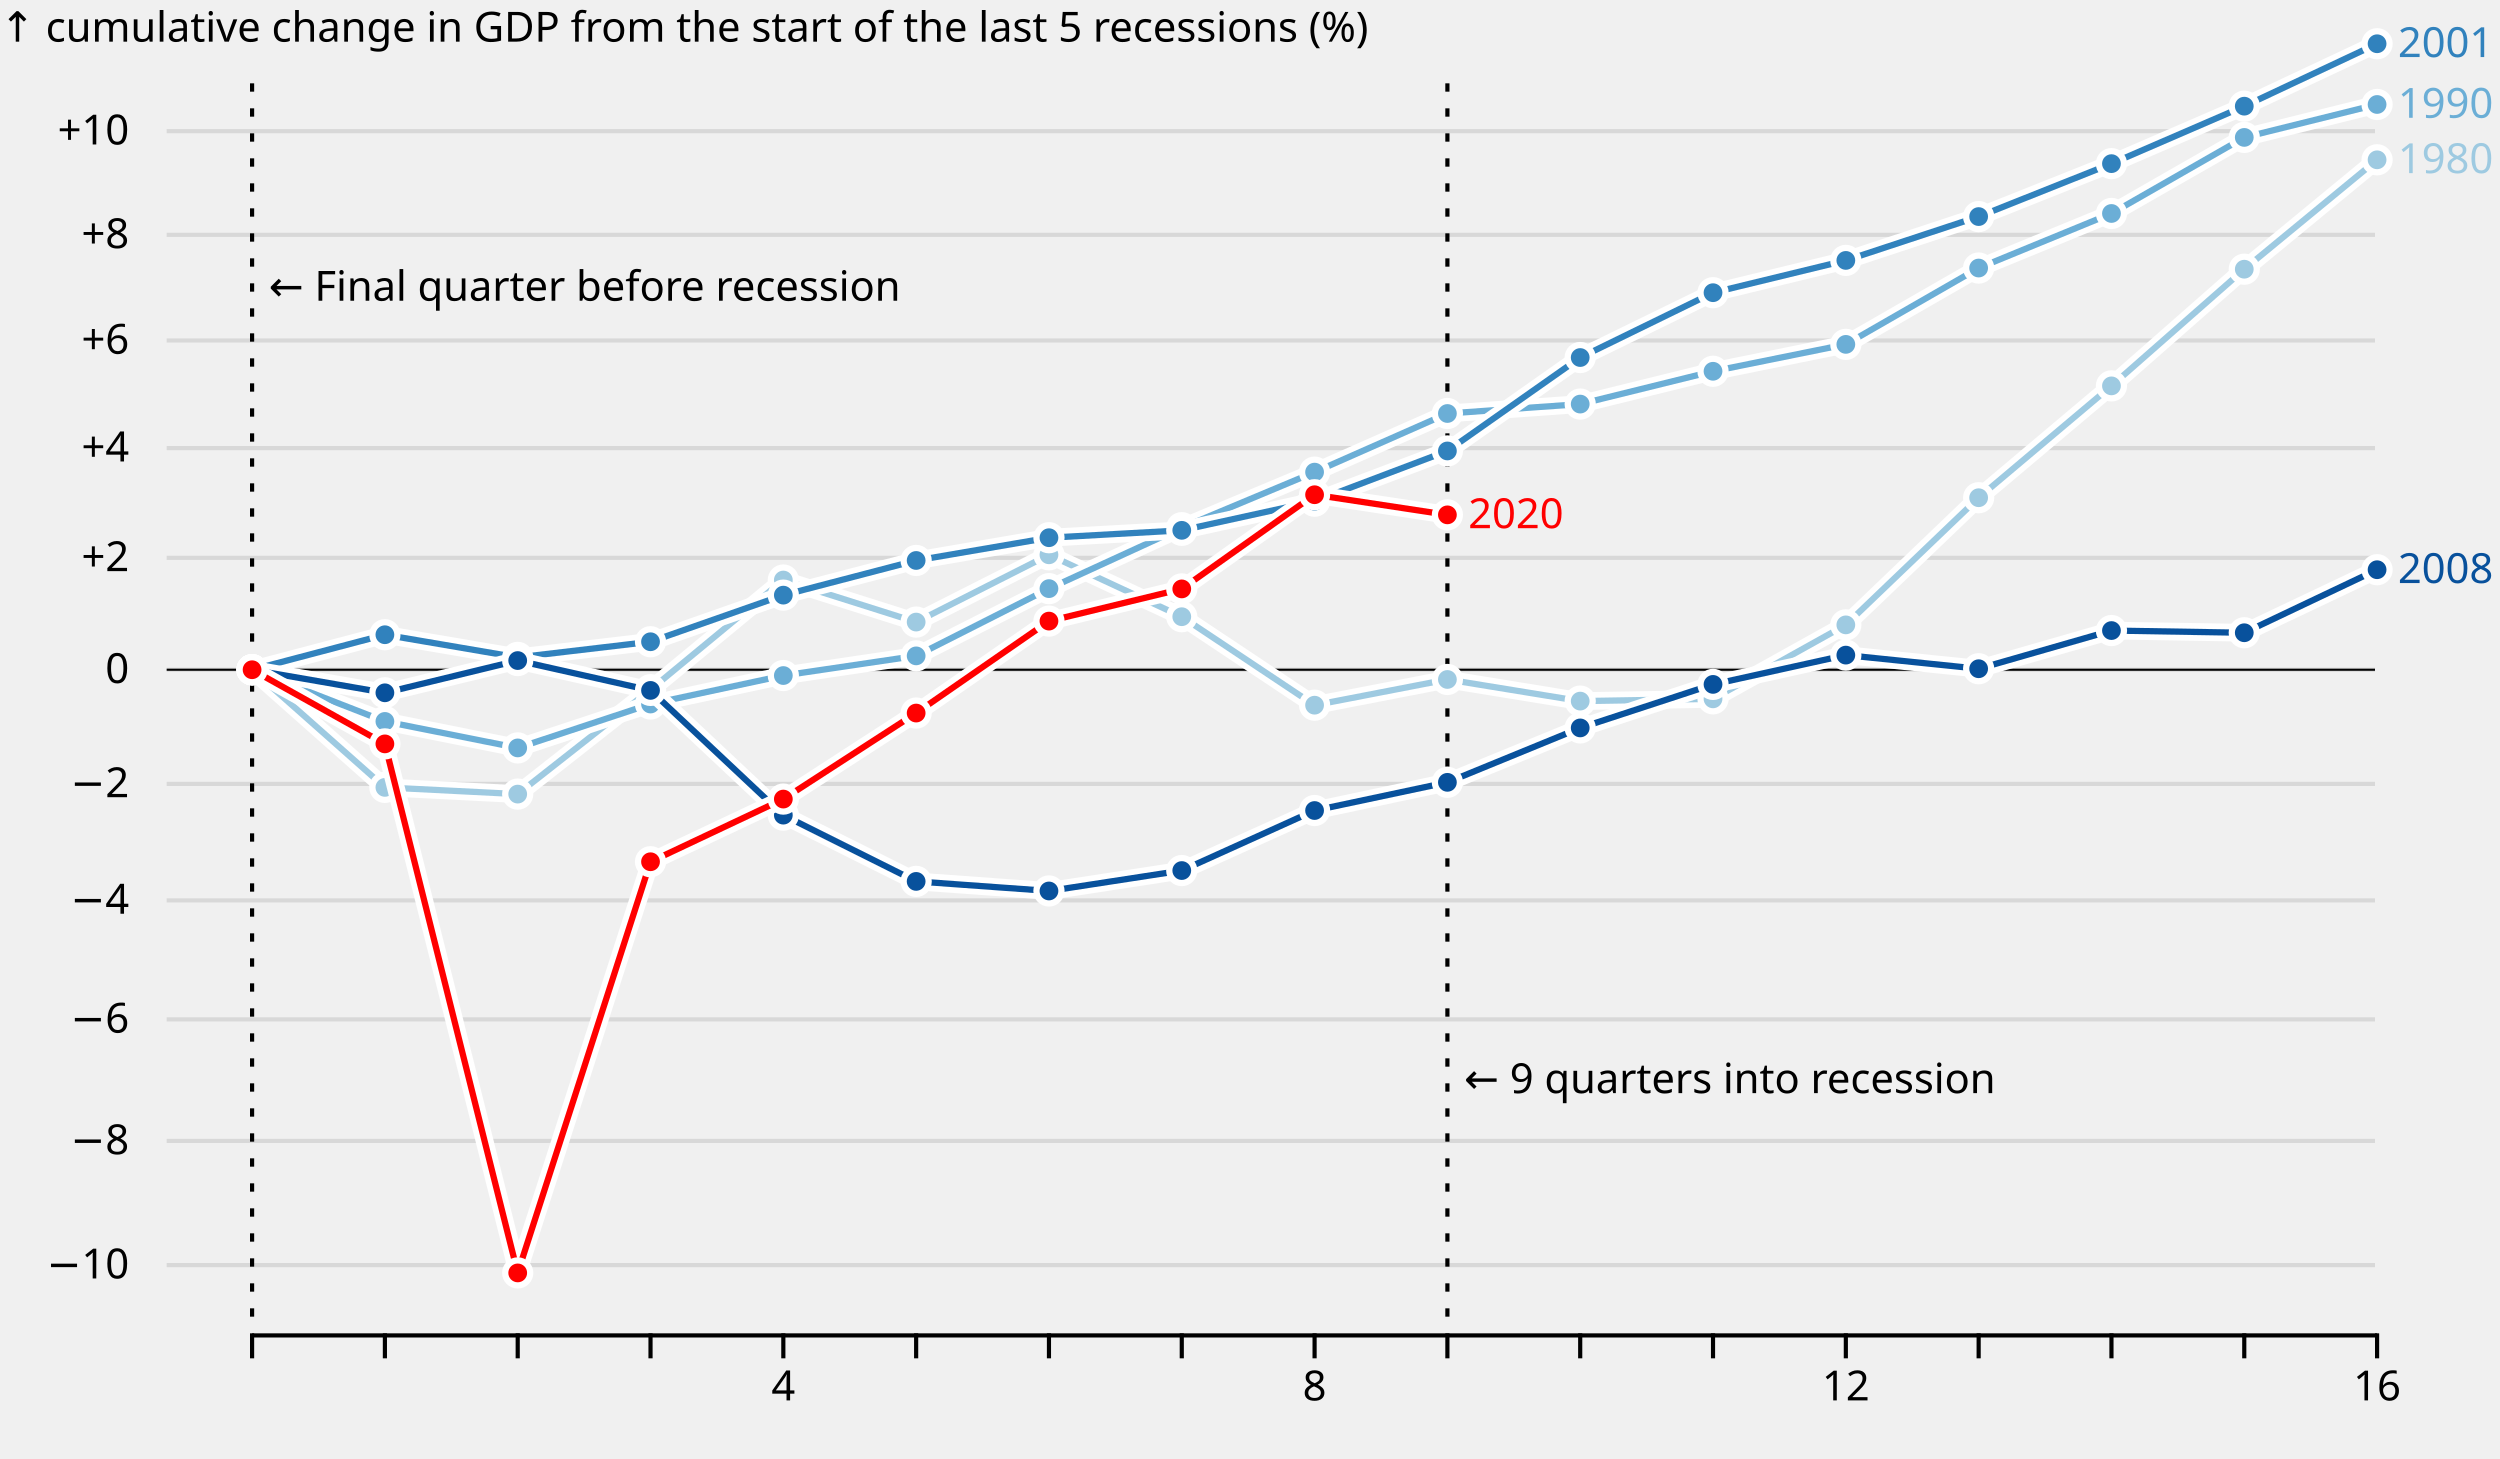
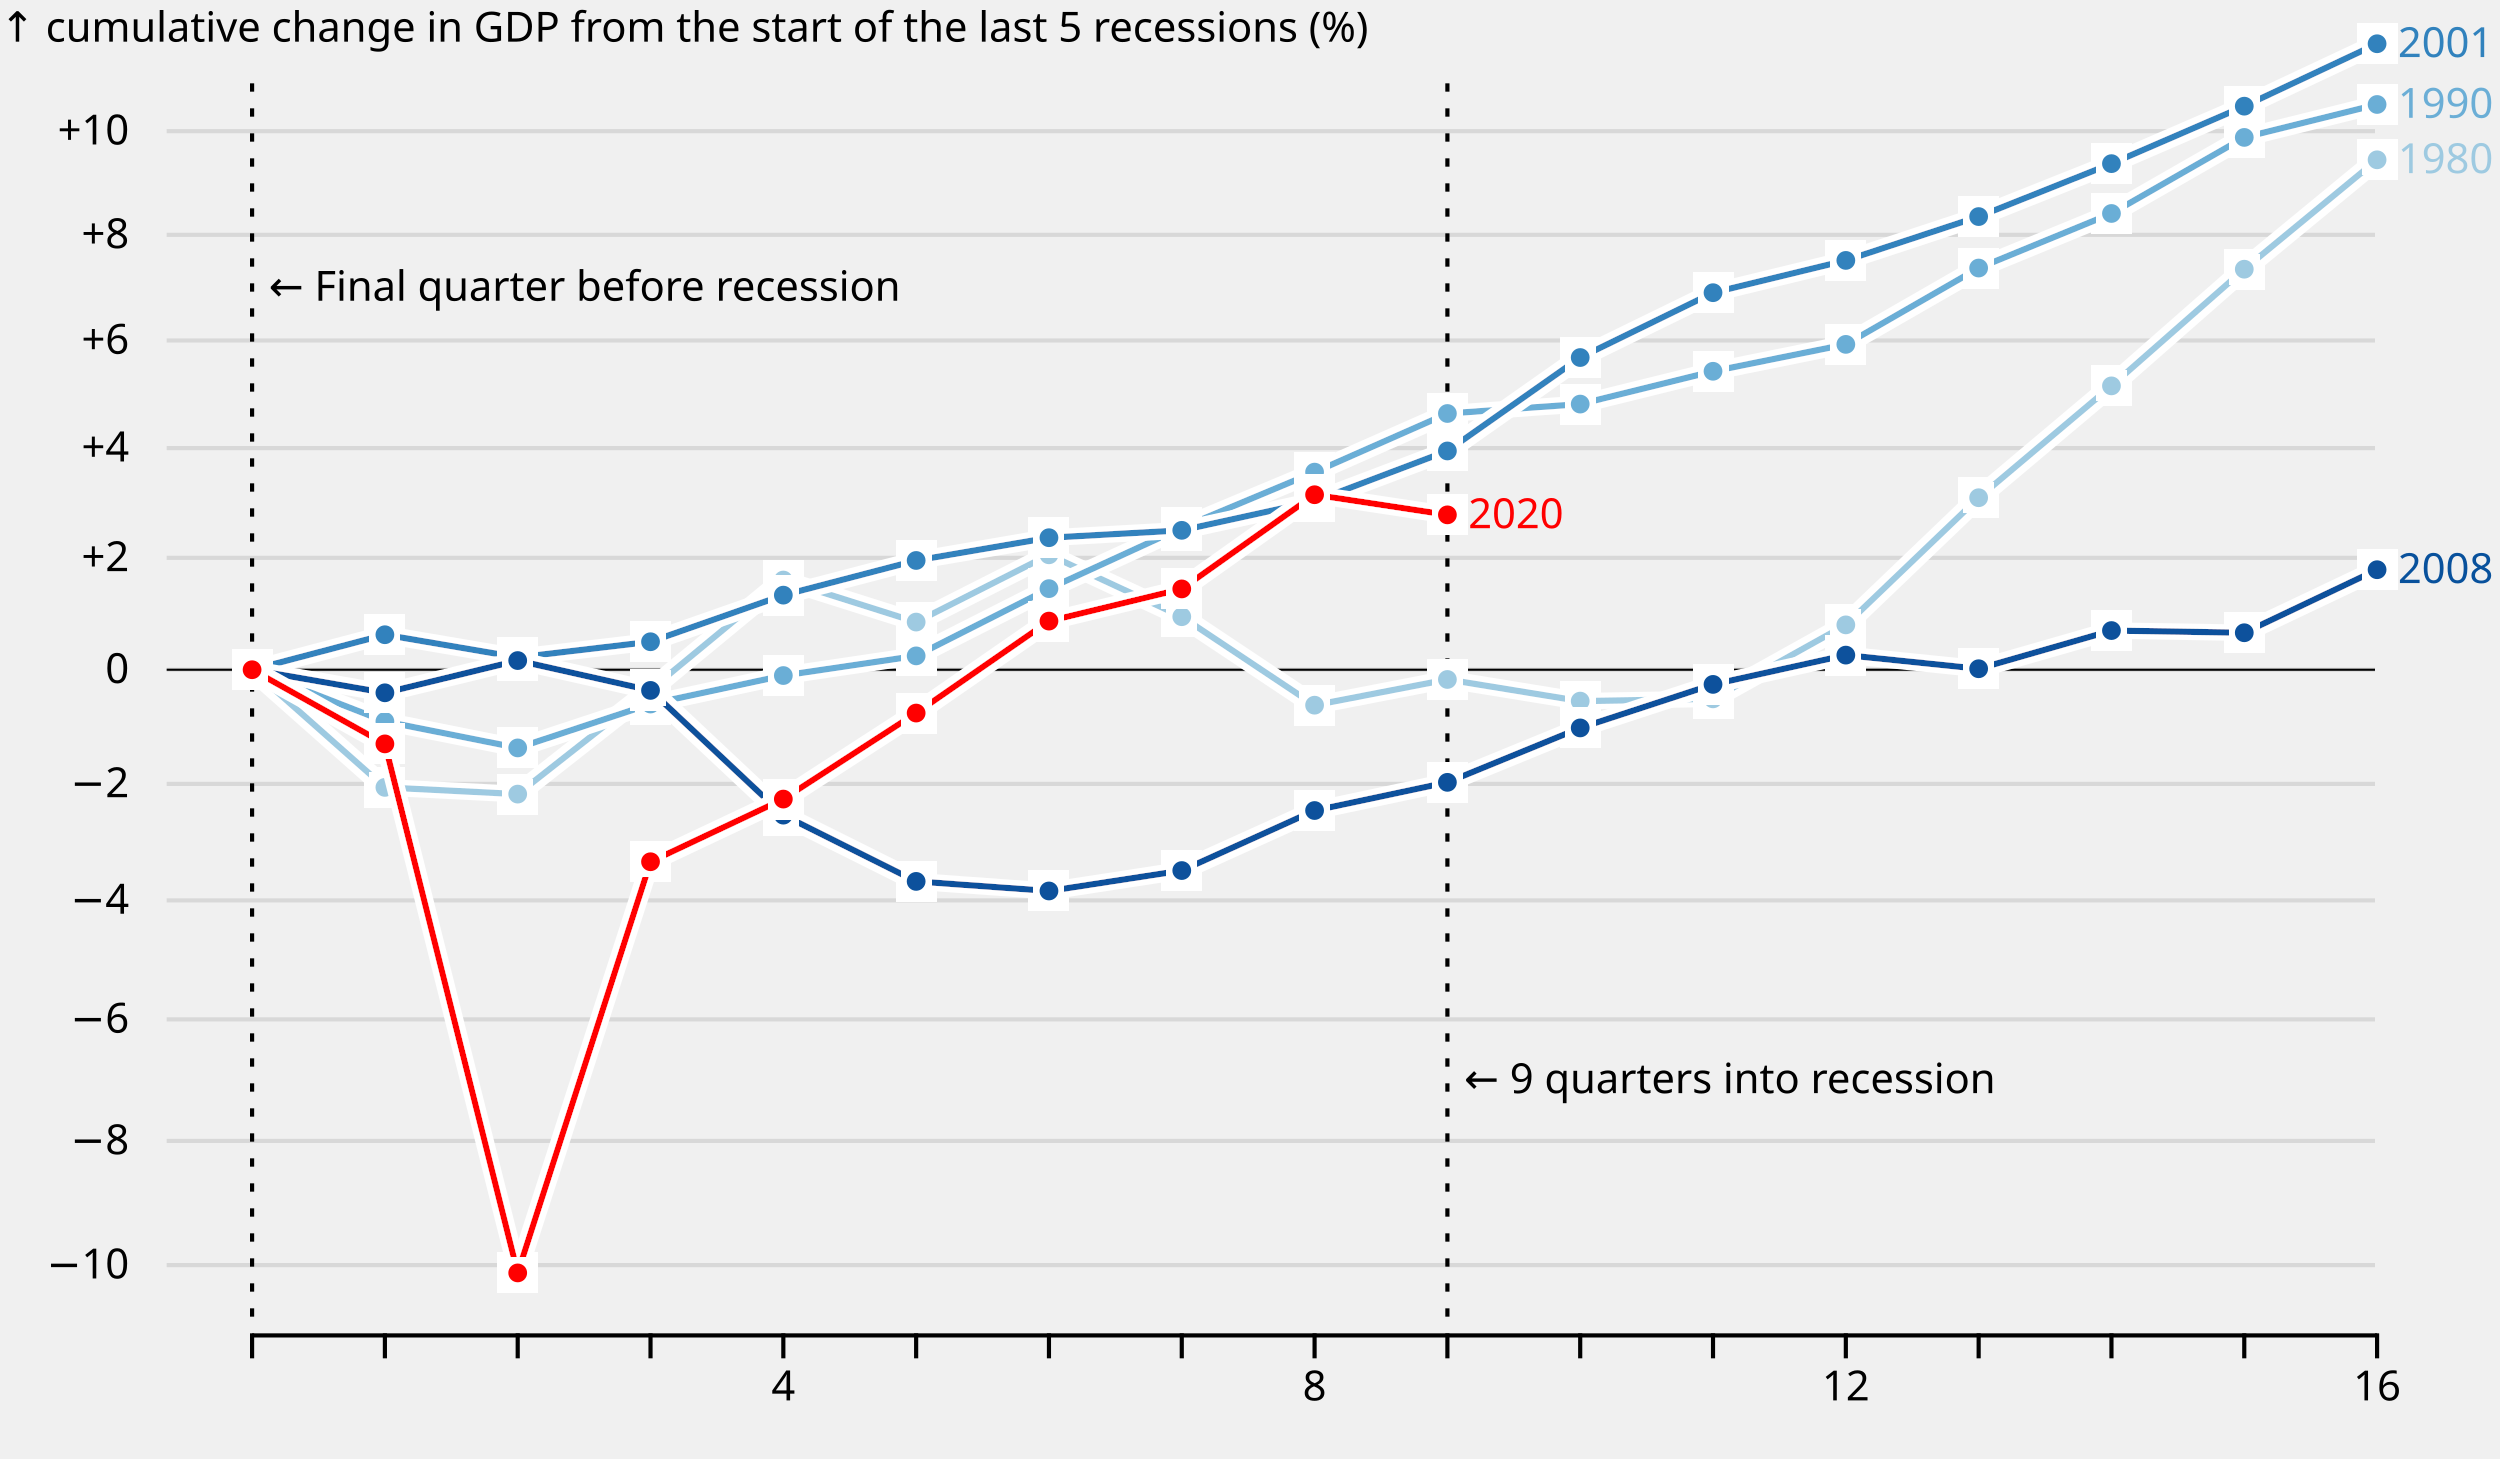
<svg xmlns="http://www.w3.org/2000/svg" class="plot" fill="currentColor" font-family="system-ui, sans-serif" font-size="10" text-anchor="middle" width="600" height="350" viewBox="0 0 600 350">
  <style>
    .plot {
      display: block;
      background: white;
      height: auto;
      height: intrinsic;
      max-width: 100%;
    }

    .plot text,
    .plot tspan {
      white-space: pre;
    }
  </style>
  <g aria-label="y-axis" aria-description="↑ cumulative change in GDP from the start of the last 5 recessions (%)" transform="translate(40,0)" fill="none" text-anchor="end" font-variant="tabular-nums">
    <g class="tick" opacity="1" transform="translate(0,303.6252)">
      <line stroke="currentColor" x2="0" />
      <line stroke="currentColor" x2="530" stroke-opacity="0.1" />
      <text fill="currentColor" x="-9" dy="0.32em">−10</text>
    </g>
    <g class="tick" opacity="1" transform="translate(0,273.8176)">
      <line stroke="currentColor" x2="0" />
      <line stroke="currentColor" x2="530" stroke-opacity="0.1" />
      <text fill="currentColor" x="-9" dy="0.32em">−8</text>
    </g>
    <g class="tick" opacity="1" transform="translate(0,244.6511)">
      <line stroke="currentColor" x2="0" />
      <line stroke="currentColor" x2="530" stroke-opacity="0.1" />
      <text fill="currentColor" x="-9" dy="0.32em">−6</text>
    </g>
    <g class="tick" opacity="1" transform="translate(0,216.0987)">
      <line stroke="currentColor" x2="0" />
      <line stroke="currentColor" x2="530" stroke-opacity="0.1" />
      <text fill="currentColor" x="-9" dy="0.32em">−4</text>
    </g>
    <g class="tick" opacity="1" transform="translate(0,188.135)">
      <line stroke="currentColor" x2="0" />
      <line stroke="currentColor" x2="530" stroke-opacity="0.1" />
      <text fill="currentColor" x="-9" dy="0.32em">−2</text>
    </g>
    <g class="tick" opacity="1" transform="translate(0,160.7362)">
      <line stroke="currentColor" x2="0" />
      <line stroke="currentColor" x2="530" stroke-opacity="0.1" />
      <text fill="currentColor" x="-9" dy="0.32em">0</text>
    </g>
    <g class="tick" opacity="1" transform="translate(0,133.8801)">
      <line stroke="currentColor" x2="0" />
      <line stroke="currentColor" x2="530" stroke-opacity="0.1" />
      <text fill="currentColor" x="-9" dy="0.32em">+2</text>
    </g>
    <g class="tick" opacity="1" transform="translate(0,107.5455)">
      <line stroke="currentColor" x2="0" />
      <line stroke="currentColor" x2="530" stroke-opacity="0.1" />
      <text fill="currentColor" x="-9" dy="0.32em">+4</text>
    </g>
    <g class="tick" opacity="1" transform="translate(0,81.71246)">
      <line stroke="currentColor" x2="0" />
      <line stroke="currentColor" x2="530" stroke-opacity="0.1" />
      <text fill="currentColor" x="-9" dy="0.32em">+6</text>
    </g>
    <g class="tick" opacity="1" transform="translate(0,56.36236)">
      <line stroke="currentColor" x2="0" />
      <line stroke="currentColor" x2="530" stroke-opacity="0.1" />
      <text fill="currentColor" x="-9" dy="0.32em">+8</text>
    </g>
    <g class="tick" opacity="1" transform="translate(0,31.47742)">
      <line stroke="currentColor" x2="0" />
      <line stroke="currentColor" x2="530" stroke-opacity="0.1" />
      <text fill="currentColor" x="-9" dy="0.32em">+10</text>
    </g>
    <text fill="currentColor" font-variant="normal" transform="translate(-40,20)" dy="-1em" text-anchor="start">↑ cumulative change in GDP from the start of the last 5 recessions (%)</text>
  </g>
  <g aria-label="x-axis" transform="translate(0,320)" fill="none" text-anchor="middle" font-variant="tabular-nums">
    <path class="domain" stroke="currentColor" d="M60.5,0.5H570.5" />
    <g class="tick" opacity="1" transform="translate(60.5,0)">
      <line stroke="currentColor" y2="6" />
      <text fill="currentColor" y="9" dy="0.71em" />
    </g>
    <g class="tick" opacity="1" transform="translate(92.375,0)">
      <line stroke="currentColor" y2="6" />
      <text fill="currentColor" y="9" dy="0.71em" />
    </g>
    <g class="tick" opacity="1" transform="translate(124.25,0)">
      <line stroke="currentColor" y2="6" />
      <text fill="currentColor" y="9" dy="0.71em" />
    </g>
    <g class="tick" opacity="1" transform="translate(156.125,0)">
      <line stroke="currentColor" y2="6" />
      <text fill="currentColor" y="9" dy="0.71em" />
    </g>
    <g class="tick" opacity="1" transform="translate(188,0)">
      <line stroke="currentColor" y2="6" />
      <text fill="currentColor" y="9" dy="0.71em">4</text>
    </g>
    <g class="tick" opacity="1" transform="translate(219.875,0)">
      <line stroke="currentColor" y2="6" />
      <text fill="currentColor" y="9" dy="0.71em" />
    </g>
    <g class="tick" opacity="1" transform="translate(251.75,0)">
      <line stroke="currentColor" y2="6" />
      <text fill="currentColor" y="9" dy="0.71em" />
    </g>
    <g class="tick" opacity="1" transform="translate(283.625,0)">
      <line stroke="currentColor" y2="6" />
      <text fill="currentColor" y="9" dy="0.71em" />
    </g>
    <g class="tick" opacity="1" transform="translate(315.5,0)">
      <line stroke="currentColor" y2="6" />
      <text fill="currentColor" y="9" dy="0.71em">8</text>
    </g>
    <g class="tick" opacity="1" transform="translate(347.375,0)">
      <line stroke="currentColor" y2="6" />
      <text fill="currentColor" y="9" dy="0.71em" />
    </g>
    <g class="tick" opacity="1" transform="translate(379.25,0)">
      <line stroke="currentColor" y2="6" />
      <text fill="currentColor" y="9" dy="0.71em" />
    </g>
    <g class="tick" opacity="1" transform="translate(411.125,0)">
      <line stroke="currentColor" y2="6" />
      <text fill="currentColor" y="9" dy="0.71em" />
    </g>
    <g class="tick" opacity="1" transform="translate(443,0)">
      <line stroke="currentColor" y2="6" />
      <text fill="currentColor" y="9" dy="0.71em">12</text>
    </g>
    <g class="tick" opacity="1" transform="translate(474.875,0)">
      <line stroke="currentColor" y2="6" />
      <text fill="currentColor" y="9" dy="0.71em" />
    </g>
    <g class="tick" opacity="1" transform="translate(506.75,0)">
      <line stroke="currentColor" y2="6" />
      <text fill="currentColor" y="9" dy="0.71em" />
    </g>
    <g class="tick" opacity="1" transform="translate(538.625,0)">
      <line stroke="currentColor" y2="6" />
      <text fill="currentColor" y="9" dy="0.71em" />
    </g>
    <g class="tick" opacity="1" transform="translate(570.5,0)">
      <line stroke="currentColor" y2="6" />
      <text fill="currentColor" y="9" dy="0.71em">16</text>
    </g>
  </g>
  <g aria-label="rule" stroke="currentColor" stroke-width="0.5" transform="translate(0,0.5)">
    <line x1="40" x2="570" y1="160.236" y2="160.236" />
  </g>
  <g aria-label="rule" stroke="currentColor" stroke-dasharray="2,4" transform="translate(0.5,0)">
    <line x1="60" x2="60" y1="20" y2="320" />
    <line x1="346.875" x2="346.875" y1="20" y2="320" />
  </g>
  <g aria-label="text" text-anchor="start" transform="translate(4.5,0.5)">
    <text y="0.32em" transform="translate(60,68.47818)">← Final quarter before recession</text>
    <text y="0.32em" transform="translate(346.875,258.656)">← 9 quarters into recession</text>
  </g>
  <g aria-label="line" fill="none" stroke-width="1.5" stroke-linejoin="round" stroke-linecap="round" transform="translate(0.5,0.5)">
-     <marker viewBox="-5 -5 10 10" markerWidth="6.67" markerHeight="6.67" fill="#9ecae1" stroke="white" stroke-width="1.5" id="plot-marker-1">
+     <marker viewBox="-5 -5 10 10" markerWidth="6.67" markerHeight="6.67" fill="#9ecae1" stroke="white" stroke-width="1.5" id="plot-marker-1" style="filter: url(#plot-linehalo-0);">
      <circle r="3" />
    </marker>
-     <path stroke="white" marker-start="null" marker-mid="null" marker-end="null" d="M60,160.236L91.875,188.472L123.75,190.085L155.625,165.026L187.5,138.709L219.375,148.797L251.25,132.653L283.125,147.51L315,168.745L346.875,162.572L378.75,167.766L410.625,167.225L442.5,149.469L474.375,118.953L506.25,92.11L538.125,64.108L570,37.853" stroke-width="4.25" stroke-dasharray="none" />
-     <path stroke="#9ecae1" marker-start="url(#plot-marker-1)" marker-mid="url(#plot-marker-1)" marker-end="url(#plot-marker-1)" d="M60,160.236L91.875,188.472L123.75,190.085L155.625,165.026L187.5,138.709L219.375,148.797L251.25,132.653L283.125,147.51L315,168.745L346.875,162.572L378.75,167.766L410.625,167.225L442.5,149.469L474.375,118.953L506.25,92.11L538.125,64.108L570,37.853" />
-     <marker viewBox="-5 -5 10 10" markerWidth="6.67" markerHeight="6.67" fill="#6baed6" stroke="white" stroke-width="1.5" id="plot-marker-2">
+     <path stroke="#9ecae1" marker-start="url(#plot-marker-1)" marker-mid="url(#plot-marker-1)" marker-end="url(#plot-marker-1)" d="M60,160.236L91.875,188.472L123.75,190.085L155.625,165.026L187.5,138.709L219.375,148.797L251.25,132.653L283.125,147.51L315,168.745L346.875,162.572L378.75,167.766L410.625,167.225L442.5,149.469L474.375,118.953L506.25,92.11L538.125,64.108L570,37.853" style="filter: url(#plot-linehalo-0);" />
+     <marker viewBox="-5 -5 10 10" markerWidth="6.67" markerHeight="6.67" fill="#6baed6" stroke="white" stroke-width="1.5" id="plot-marker-2" style="filter: url(#plot-linehalo-0);">
      <circle r="3" />
    </marker>
-     <path stroke="white" marker-start="null" marker-mid="null" marker-end="null" d="M60,160.236L91.875,172.639L123.75,179L155.625,168.466L187.5,161.63L219.375,156.911L251.25,140.772L283.125,126.145L315,112.811L346.875,98.74L378.75,96.478L410.625,88.606L442.5,82.15L474.375,63.829L506.25,50.733L538.125,32.479L570,24.575" stroke-width="4.25" stroke-dasharray="none" />
-     <path stroke="#6baed6" marker-start="url(#plot-marker-2)" marker-mid="url(#plot-marker-2)" marker-end="url(#plot-marker-2)" d="M60,160.236L91.875,172.639L123.75,179L155.625,168.466L187.5,161.63L219.375,156.911L251.25,140.772L283.125,126.145L315,112.811L346.875,98.74L378.75,96.478L410.625,88.606L442.5,82.15L474.375,63.829L506.25,50.733L538.125,32.479L570,24.575" />
-     <marker viewBox="-5 -5 10 10" markerWidth="6.67" markerHeight="6.67" fill="#3182bd" stroke="white" stroke-width="1.5" id="plot-marker-3">
+     <path stroke="#6baed6" marker-start="url(#plot-marker-2)" marker-mid="url(#plot-marker-2)" marker-end="url(#plot-marker-2)" d="M60,160.236L91.875,172.639L123.75,179L155.625,168.466L187.5,161.63L219.375,156.911L251.25,140.772L283.125,126.145L315,112.811L346.875,98.74L378.75,96.478L410.625,88.606L442.5,82.15L474.375,63.829L506.25,50.733L538.125,32.479L570,24.575" style="filter: url(#plot-linehalo-0);" />
+     <marker viewBox="-5 -5 10 10" markerWidth="6.67" markerHeight="6.67" fill="#3182bd" stroke="white" stroke-width="1.5" id="plot-marker-3" style="filter: url(#plot-linehalo-0);">
      <circle r="3" />
    </marker>
-     <path stroke="white" marker-start="null" marker-mid="null" marker-end="null" d="M60,160.236L91.875,151.835L123.75,157.275L155.625,153.52L187.5,142.334L219.375,134.012L251.25,128.55L283.125,126.779L315,119.79L346.875,107.728L378.75,85.308L410.625,69.746L442.5,61.999L474.375,51.478L506.25,38.773L538.125,24.983L570,10" stroke-width="4.25" stroke-dasharray="none" />
-     <path stroke="#3182bd" marker-start="url(#plot-marker-3)" marker-mid="url(#plot-marker-3)" marker-end="url(#plot-marker-3)" d="M60,160.236L91.875,151.835L123.75,157.275L155.625,153.52L187.5,142.334L219.375,134.012L251.25,128.55L283.125,126.779L315,119.79L346.875,107.728L378.75,85.308L410.625,69.746L442.5,61.999L474.375,51.478L506.25,38.773L538.125,24.983L570,10" />
-     <marker viewBox="-5 -5 10 10" markerWidth="6.67" markerHeight="6.67" fill="#08519c" stroke="white" stroke-width="1.5" id="plot-marker-4">
+     <path stroke="#3182bd" marker-start="url(#plot-marker-3)" marker-mid="url(#plot-marker-3)" marker-end="url(#plot-marker-3)" d="M60,160.236L91.875,151.835L123.75,157.275L155.625,153.52L187.5,142.334L219.375,134.012L251.25,128.55L283.125,126.779L315,119.79L346.875,107.728L378.75,85.308L410.625,69.746L442.5,61.999L474.375,51.478L506.25,38.773L538.125,24.983L570,10" style="filter: url(#plot-linehalo-0);" />
+     <marker viewBox="-5 -5 10 10" markerWidth="6.67" markerHeight="6.67" fill="#08519c" stroke="white" stroke-width="1.5" id="plot-marker-4" style="filter: url(#plot-linehalo-0);">
      <circle r="3" />
    </marker>
-     <path stroke="white" marker-start="null" marker-mid="null" marker-end="null" d="M60,160.236L91.875,165.773L123.75,158.034L155.625,165.198L187.5,195.133L219.375,211.036L251.25,213.333L283.125,208.433L315,194.026L346.875,187.261L378.75,174.201L410.625,163.756L442.5,156.727L474.375,159.998L506.25,150.834L538.125,151.36L570,136.232" stroke-width="4.25" stroke-dasharray="none" />
-     <path stroke="#08519c" marker-start="url(#plot-marker-4)" marker-mid="url(#plot-marker-4)" marker-end="url(#plot-marker-4)" d="M60,160.236L91.875,165.773L123.75,158.034L155.625,165.198L187.5,195.133L219.375,211.036L251.25,213.333L283.125,208.433L315,194.026L346.875,187.261L378.75,174.201L410.625,163.756L442.5,156.727L474.375,159.998L506.25,150.834L538.125,151.36L570,136.232" />
-     <marker viewBox="-5 -5 10 10" markerWidth="6.67" markerHeight="6.67" fill="red" stroke="white" stroke-width="1.5" id="plot-marker-5">
+     <path stroke="#08519c" marker-start="url(#plot-marker-4)" marker-mid="url(#plot-marker-4)" marker-end="url(#plot-marker-4)" d="M60,160.236L91.875,165.773L123.75,158.034L155.625,165.198L187.5,195.133L219.375,211.036L251.25,213.333L283.125,208.433L315,194.026L346.875,187.261L378.75,174.201L410.625,163.756L442.5,156.727L474.375,159.998L506.25,150.834L538.125,151.36L570,136.232" style="filter: url(#plot-linehalo-0);" />
+     <marker viewBox="-5 -5 10 10" markerWidth="6.67" markerHeight="6.67" fill="red" stroke="white" stroke-width="1.5" id="plot-marker-5" style="filter: url(#plot-linehalo-0);">
      <circle r="3" />
    </marker>
-     <path stroke="white" marker-start="null" marker-mid="null" marker-end="null" d="M60,160.236L91.875,178.032L123.75,305L155.625,206.32L187.5,191.278L219.375,170.634L251.25,148.563L283.125,140.841L315,118.236L346.875,123.065" stroke-width="4.25" stroke-dasharray="none" />
-     <path stroke="red" marker-start="url(#plot-marker-5)" marker-mid="url(#plot-marker-5)" marker-end="url(#plot-marker-5)" d="M60,160.236L91.875,178.032L123.75,305L155.625,206.32L187.5,191.278L219.375,170.634L251.25,148.563L283.125,140.841L315,118.236L346.875,123.065" />
+     <path stroke="red" marker-start="url(#plot-marker-5)" marker-mid="url(#plot-marker-5)" marker-end="url(#plot-marker-5)" d="M60,160.236L91.875,178.032L123.75,305L155.625,206.32L187.5,191.278L219.375,170.634L251.25,148.563L283.125,140.841L315,118.236L346.875,123.065" style="filter: url(#plot-linehalo-0);" />
+     <filter id="plot-linehalo-0">
+       <feMorphology in="SourceAlpha" result="DILATED" operator="dilate" radius="1" />
+       <feFlood flood-color="white" result="BG" />
+       <feComposite in="BG" in2="DILATED" operator="in" result="OUTLINE" />
+       <feMerge>
+         <feMergeNode in="OUTLINE" />
+         <feMergeNode in="SourceGraphic" />
+       </feMerge>
+     </filter>
  </g>
  <g aria-label="text" text-anchor="start" transform="translate(5.5,0.5)">
    <text y="0.32em" transform="translate(570,37.85295)" fill="#9ecae1">1980</text>
    <text y="0.32em" transform="translate(570,24.57476)" fill="#6baed6">1990</text>
    <text y="0.32em" transform="translate(570,10)" fill="#3182bd">2001</text>
    <text y="0.32em" transform="translate(570,136.2322)" fill="#08519c">2008</text>
    <text y="0.32em" transform="translate(346.875,123.0651)" fill="red">2020</text>
  </g>
</svg>
